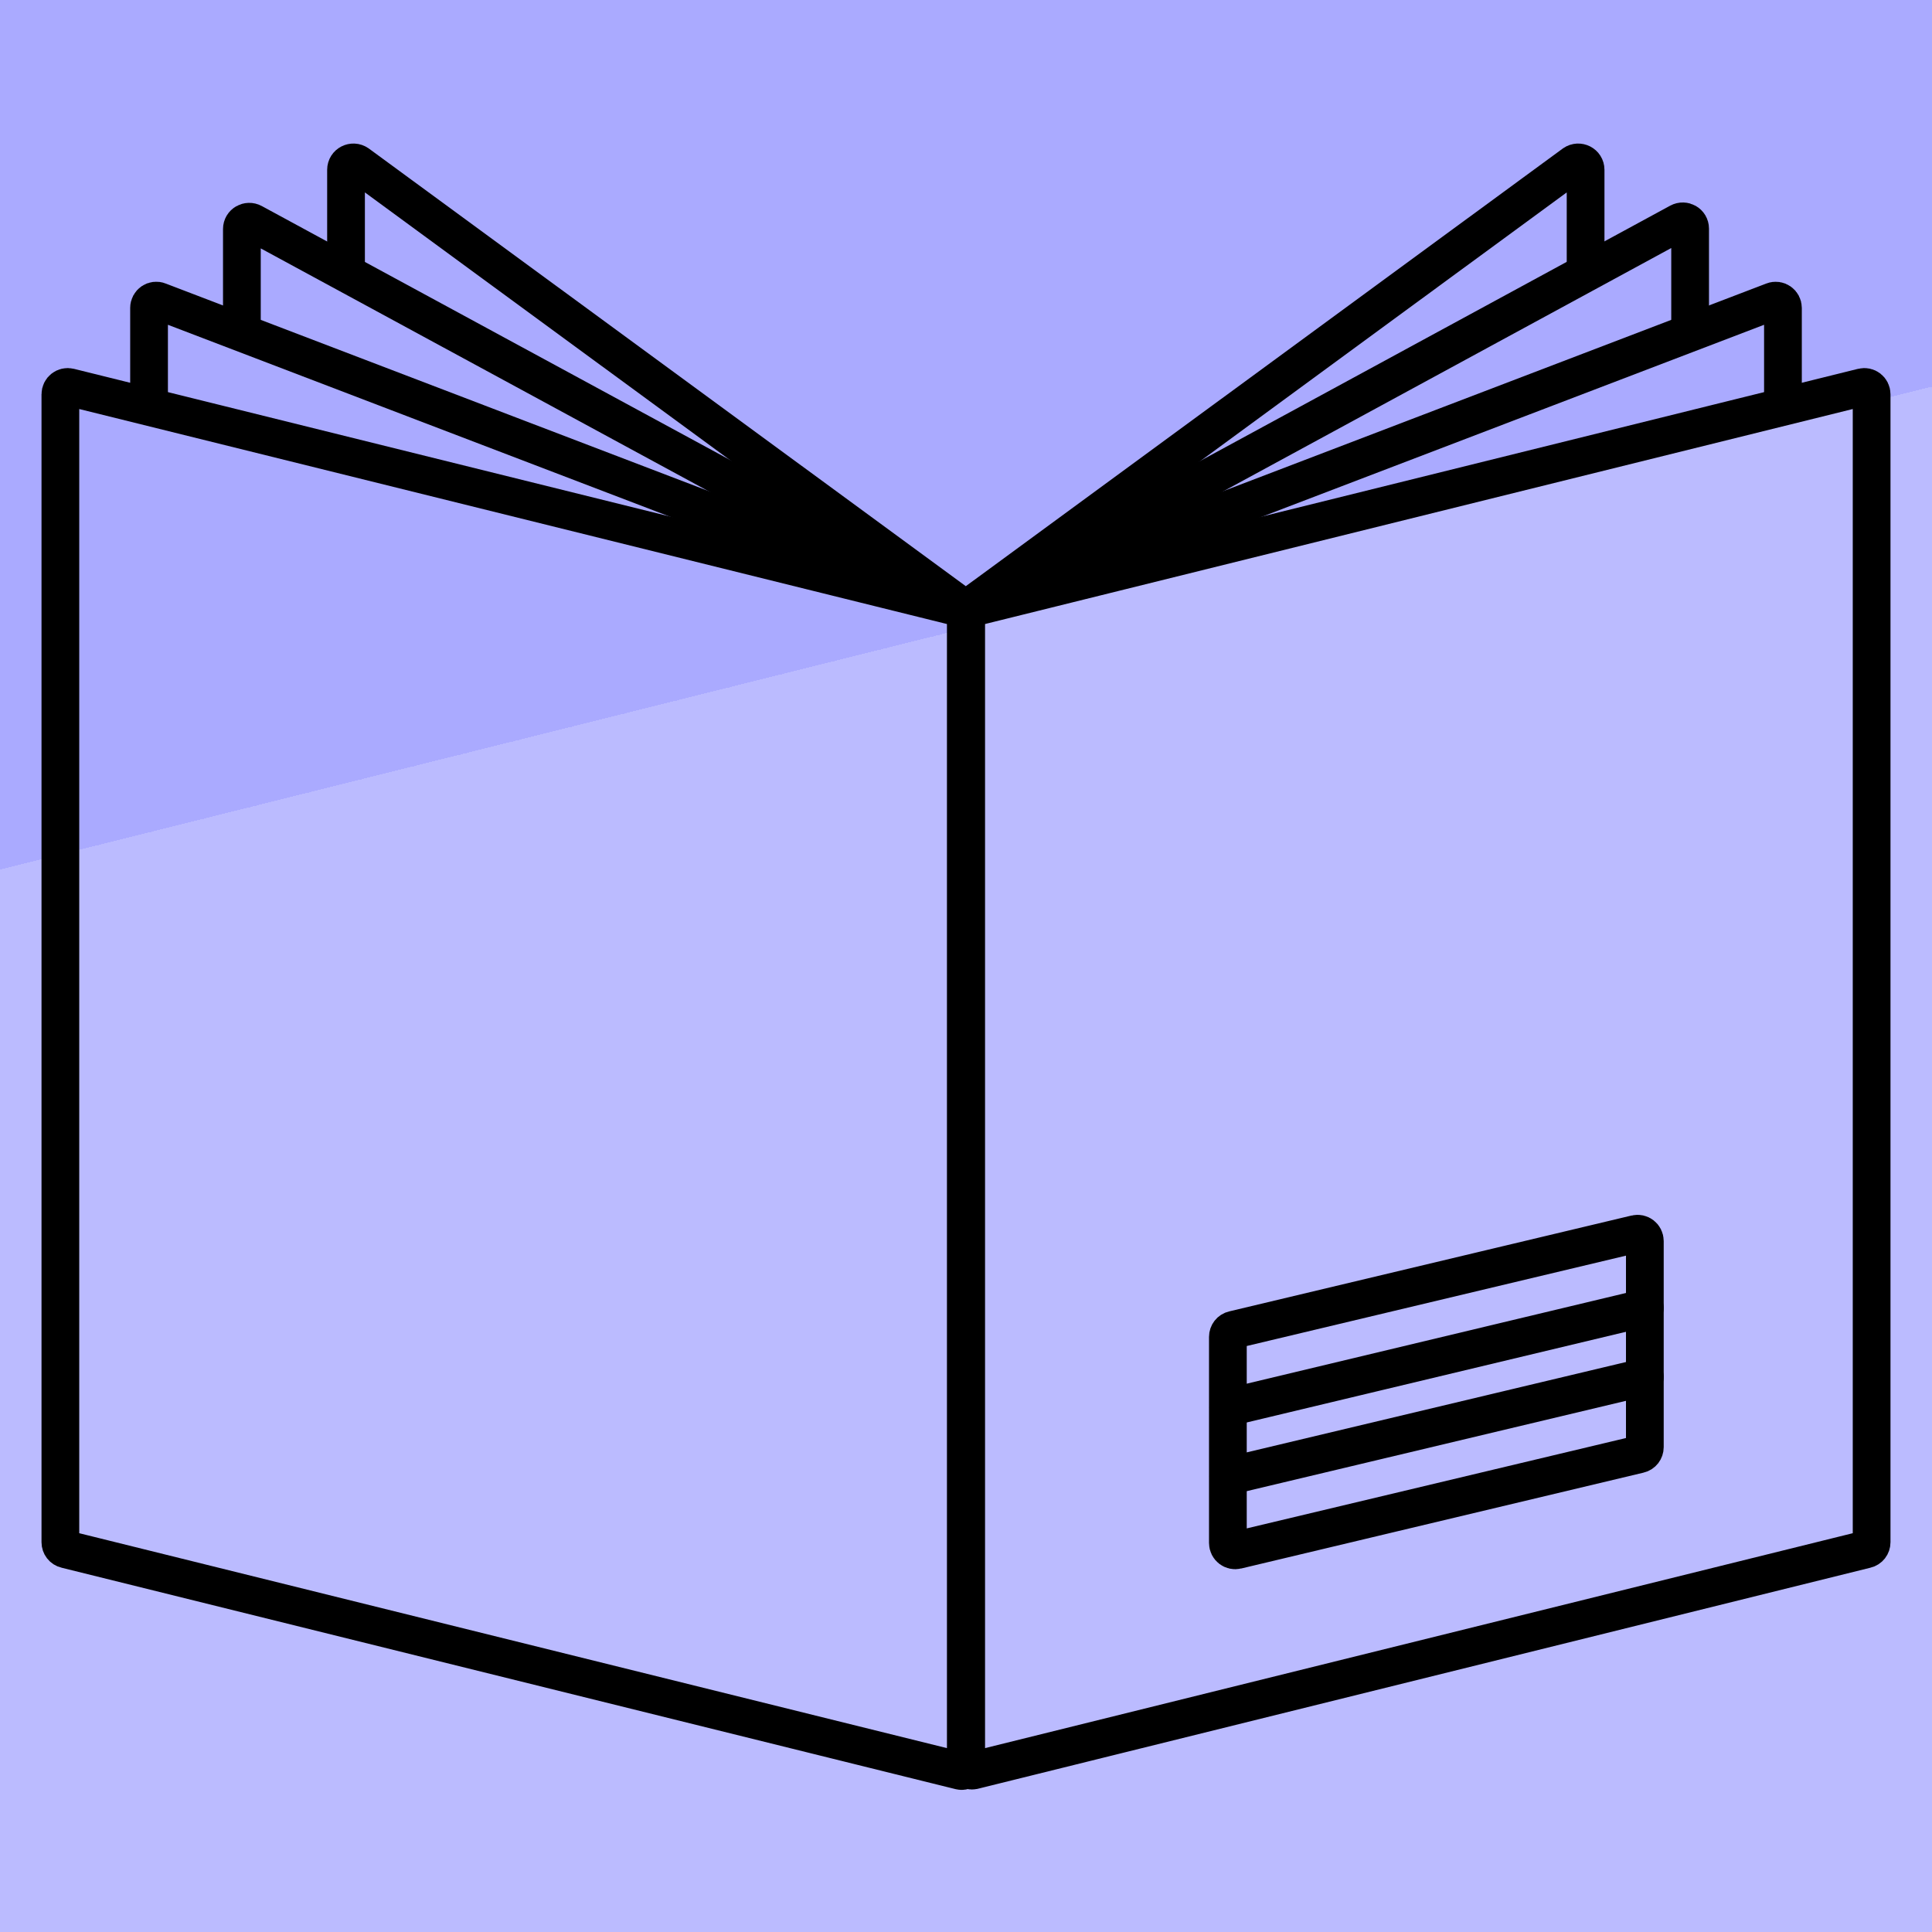
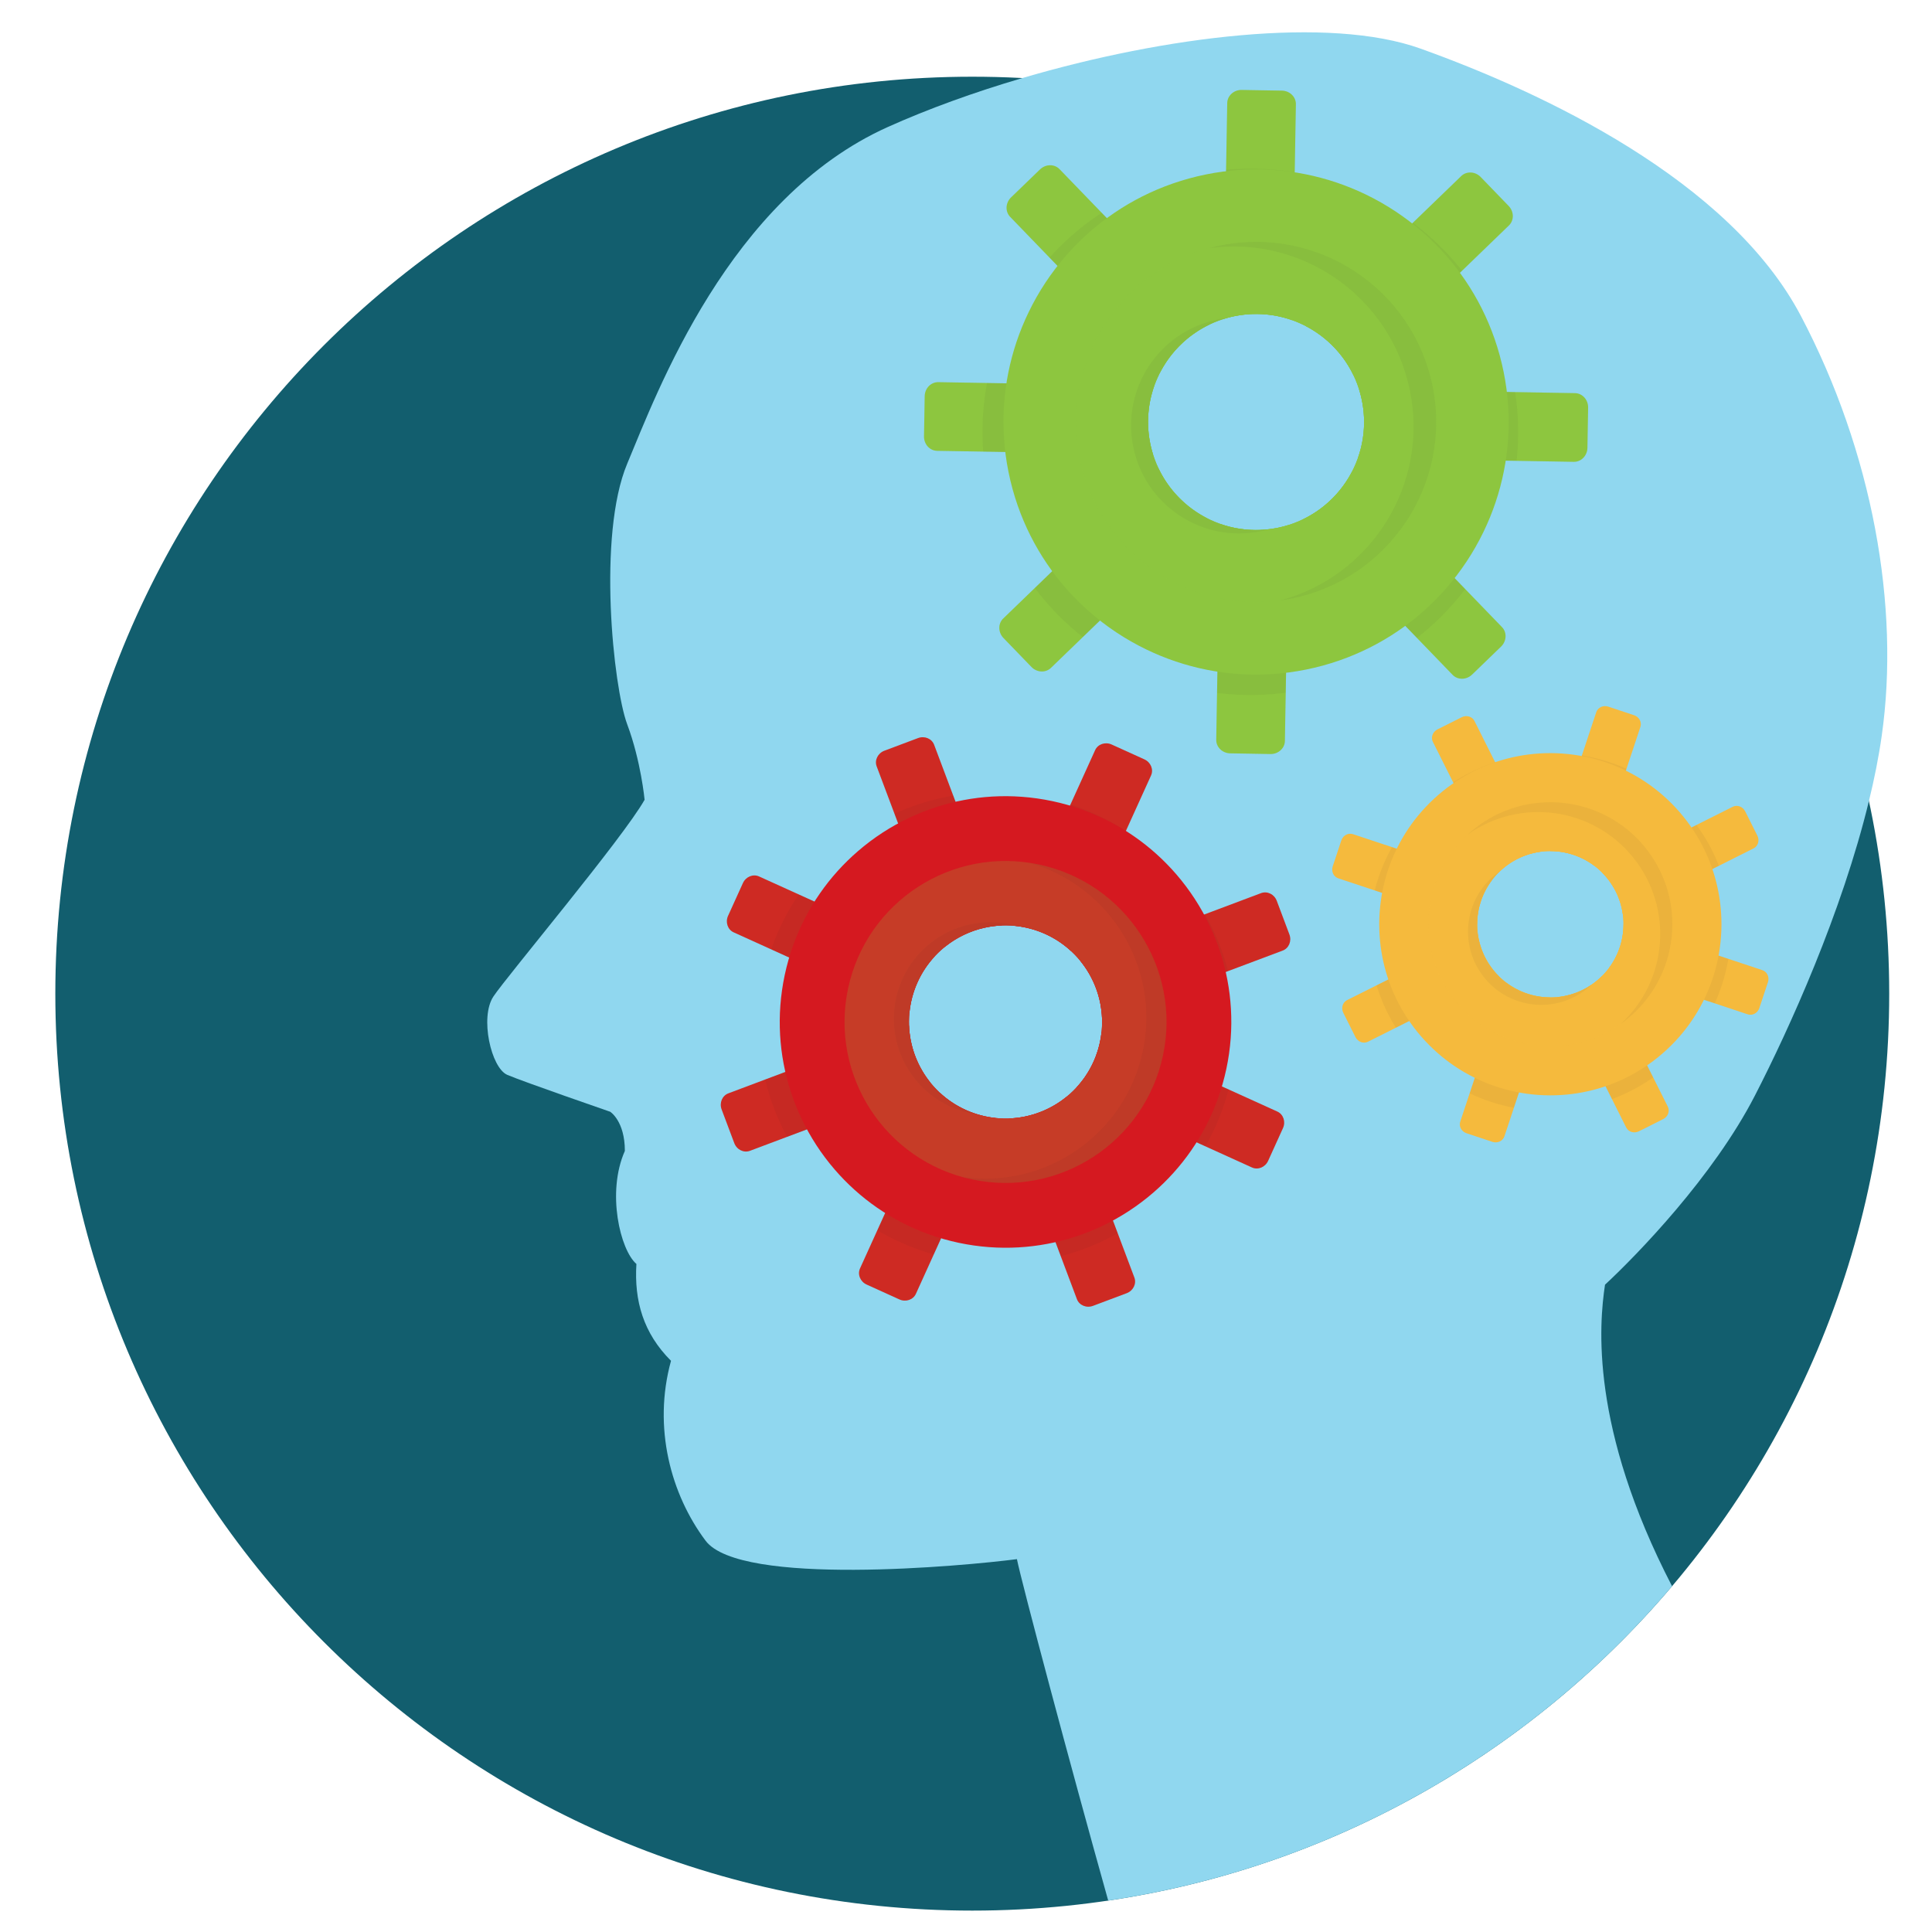
- <svg xmlns="http://www.w3.org/2000/svg" enable-background="new 0 0 512 512" id="Layer_1" version="1.1" viewBox="0 0 512 512" xml:space="preserve">
-   <defs>
-     <linearGradient id="grad1" x1="0%" y1="0%" x2="25%" y2="100%">
-       <stop offset="0%" style="stop-color:#AAAAFF;" />
-       <stop offset="42.5%" style="stop-color:#AAAAFF;" />
-       <stop offset="42.5%" style="stop-color:#BBBBFF;" />
-       <stop offset="100%" style="stop-color:#BBBBFF;" />
-     </linearGradient>
-   </defs>
-   <rect width="512" height="512" fill="url(#grad1)" />
-   <g>
+ <svg xmlns="http://www.w3.org/2000/svg" height="512px" id="Layer_1" style="enable-background:new 0 0 512 512;" version="1.1" viewBox="0 0 512 512" width="512px" xml:space="preserve">
+   <rect width="512" height="512" fill="white" />
+   <g id="Layer_1_1_">
+     <circle cx="257.662" cy="263.33" r="243" style="fill:#125E6E;" />
+   </g>
+   <g id="Layer_2">
+     <g id="Favorite" />
    <g>
+       <path d="M498.675,195.009c-0.8,5.64-1.96,11.44-3.39,17.27c-7.16,29.55-21.03,60.21-30.22,78.07    c-11,21.39-31.17,42.17-39.72,50.11c-1.57,10.44-4.03,37.84,17.77,79.9c-37.23,43.93-89.8,74.46-149.43,83.31    c-10.23-36.48-23.01-84.56-24.19-90.48c-14.06,1.83-73.34,7.33-82.51-4.89c-9.16-12.22-14.05-29.95-9.16-47.67    c-7.34-7.33-9.78-15.89-9.17-25.67c-4.28-3.67-7.95-18.94-3.06-29.95c0-7.94-3.88-10.38-3.88-10.38s-23.01-7.95-27.28-9.78    c-4.28-1.84-7.34-15.28-3.67-20.78s34.28-41.89,40.06-52.12c0,0-0.95-10.22-4.61-20c-3.67-9.78-7.95-50.11,0-69.06    c7.94-18.95,26.89-70.28,69.06-89.23c10.64-4.78,22.84-9.21,35.65-12.97c37.96-11.16,81.3-16.49,105.52-7.81    c32.39,11.61,81.9,34.84,100.84,70.9C496.235,119.829,503.565,160.779,498.675,195.009z" style="fill:#90D7EF;" />
      <g>
-         <path d="     M39.5,107.4V81.6c0-1.4,1.4-2.3,2.6-1.8l213.2,81.5c0.4,0.2,0.9,0.2,1.4,0l213.2-81.5c1.3-0.5,2.6,0.5,2.6,1.8v25.8" fill="none" stroke="#000000" stroke-linecap="round" stroke-linejoin="round" stroke-miterlimit="10" stroke-width="10" />
+         <path d="M304.251,111.338c-0.055,3.18,0.41,6.251,1.32,9.124l-57.222-0.988     c-1.957-0.034-3.512-1.754-3.476-3.834l0.184-10.651c0.036-2.081,1.65-3.746,3.606-3.712l57.222,0.988     C304.876,105.105,304.306,108.158,304.251,111.338z" style="fill:#8DC63F;" />
+         <path d="M304.251,111.338     c-0.055,3.18,0.41,6.251,1.32,9.124l-57.222-0.988c-1.957-0.034-3.512-1.754-3.476-3.834l0.184-10.651     c0.036-2.081,1.65-3.746,3.606-3.712l57.222,0.988C304.876,105.105,304.306,108.158,304.251,111.338z" style="opacity:0.1;fill:#8DC63F;adobe-blending-mode:multiply;enable-background:new    ;" />
      </g>
      <g>
-         <path d="     M64.1,87V60.7c0-1.5,1.6-2.4,2.9-1.7L255.1,161c0.6,0.3,1.3,0.3,1.9,0L445,58.9c1.3-0.7,2.9,0.2,2.9,1.7V87" fill="none" stroke="#000000" stroke-linecap="round" stroke-linejoin="round" stroke-miterlimit="10" stroke-width="10" />
+         <path d="M420.867,108.024l-0.184,10.651c-0.036,2.081-1.65,3.746-3.606,3.712l-57.216-0.988     c1.009-2.84,1.579-5.893,1.634-9.073c0.009-0.496,0.006-0.986-0.012-1.478c-0.089-2.654-0.541-5.223-1.308-7.647l57.216,0.988     C419.347,104.223,420.903,105.943,420.867,108.024z" style="fill:#8DC63F;" />
+         <path d="M420.867,108.024     l-0.184,10.651c-0.036,2.081-1.65,3.746-3.606,3.712l-57.216-0.988c1.009-2.84,1.579-5.893,1.634-9.073     c0.009-0.496,0.006-0.986-0.012-1.478c-0.089-2.654-0.541-5.223-1.308-7.647l57.216,0.988     C419.347,104.223,420.903,105.943,420.867,108.024z" style="opacity:0.1;fill:#8DC63F;adobe-blending-mode:multiply;enable-background:new    ;" />
      </g>
      <g>
-         <path d="     M91.7,70.9V45c0-1.6,1.8-2.5,3.1-1.6l160,117.3c0.7,0.5,1.6,0.5,2.3,0l160-117.3c1.3-0.9,3.1,0,3.1,1.6v26.1" fill="none" stroke="#000000" stroke-linecap="round" stroke-linejoin="round" stroke-miterlimit="10" stroke-width="10" />
+         <path d="M341.497,139.134l-0.988,57.216c-0.034,1.957-1.748,3.512-3.834,3.476l-10.646-0.184     c-2.086-0.036-3.746-1.65-3.712-3.606l0.988-57.216c2.84,1.009,5.893,1.579,9.073,1.634     C335.559,140.509,338.624,140.044,341.497,139.134z" style="fill:#8DC63F;" />
+         <path d="M341.497,139.134     l-0.988,57.216c-0.034,1.957-1.748,3.512-3.834,3.476l-10.646-0.184c-2.086-0.036-3.746-1.65-3.712-3.606l0.988-57.216     c2.84,1.009,5.893,1.579,9.073,1.634C335.559,140.509,338.624,140.044,341.497,139.134z" style="opacity:0.1;fill:#8DC63F;adobe-blending-mode:multiply;enable-background:new    ;" />
      </g>
-       <path d="    M494.5,410.6l-236.6,58.6c-1,0.2-1.9-0.5-1.9-1.5V163c0-0.9,0.6-1.7,1.5-1.9l236.1-58.5c1.2-0.3,2.4,0.6,2.4,1.9v304.2    C496,409.6,495.4,410.4,494.5,410.6z" fill="none" stroke="#000000" stroke-linecap="round" stroke-linejoin="round" stroke-miterlimit="10" stroke-width="10" />
-       <path d="    M254.5,469.3l-237-58.7c-0.9-0.2-1.5-1-1.5-1.9V104.5c0-1.3,1.2-2.2,2.4-1.9l236.1,58.5c0.9,0.2,1.5,1,1.5,1.9v305.1    C256,469,255.3,469.5,254.5,469.3z" fill="none" stroke="#000000" stroke-linecap="round" stroke-linejoin="round" stroke-miterlimit="10" stroke-width="10" />
-     </g>
-     <g>
-       <path d="    M434.4,385.4l-106.6,25.4c-1.2,0.3-2.4-0.6-2.4-1.9v-54.6c0-0.9,0.6-1.7,1.5-1.9L433.5,327c1.2-0.3,2.4,0.6,2.4,1.9v54.6    C435.9,384.4,435.3,385.2,434.4,385.4z" fill="none" stroke="#000000" stroke-linecap="round" stroke-linejoin="round" stroke-miterlimit="10" stroke-width="10" />
      <g>
-         <line fill="none" stroke="#000000" stroke-linecap="round" stroke-linejoin="round" stroke-miterlimit="10" stroke-width="10" x1="325.5" x2="435.9" y1="373" y2="346.6" />
-         <line fill="none" stroke="#000000" stroke-linecap="round" stroke-linejoin="round" stroke-miterlimit="10" stroke-width="10" x1="325.5" x2="435.9" y1="391.2" y2="364.9" />
+         <path d="M343.422,27.628l-0.988,57.216c-2.84-1.009-5.887-1.579-9.068-1.634     c-3.18-0.055-6.251,0.41-9.124,1.32l0.988-57.216c0.034-1.957,1.748-3.512,3.834-3.476l10.645,0.184     C341.796,24.058,343.456,25.672,343.422,27.628z" style="fill:#8DC63F;" />
+         <path d="M343.422,27.628     l-0.988,57.216c-2.84-1.009-5.887-1.579-9.068-1.634c-3.18-0.055-6.251,0.41-9.124,1.32l0.988-57.216     c0.034-1.957,1.748-3.512,3.834-3.476l10.645,0.184C341.796,24.058,343.456,25.672,343.422,27.628z" style="opacity:0.1;fill:#8DC63F;adobe-blending-mode:multiply;enable-background:new    ;" />
      </g>
+       <g>
+         <path d="M320.551,85.987c-1.533,0.734-2.993,1.598-4.364,2.594c-0.005,0-0.005,0.005-0.011,0.005     c-3.63,2.601-6.628,6.043-8.709,10.045l-39.765-41.162c-1.361-1.404-1.246-3.72,0.251-5.166l7.66-7.4     c1.502-1.451,3.816-1.481,5.177-0.072L320.551,85.987z" style="fill:#8DC63F;" />
+         <path d="M320.551,85.987     c-1.533,0.734-2.993,1.598-4.364,2.594c-0.005,0-0.005,0.005-0.011,0.005c-3.63,2.601-6.628,6.043-8.709,10.045l-39.765-41.162     c-1.361-1.404-1.246-3.72,0.251-5.166l7.66-7.4c1.502-1.451,3.816-1.481,5.177-0.072L320.551,85.987z" style="opacity:0.1;fill:#8DC63F;adobe-blending-mode:multiply;enable-background:new    ;" />
+       </g>
+       <g>
+         <path d="M397.786,171.361l-7.66,7.4c-1.502,1.451-3.816,1.482-5.177,0.072l-39.76-41.157     c5.605-2.675,10.216-7.124,13.088-12.639l39.76,41.157C399.398,167.599,399.283,169.915,397.786,171.361z" style="fill:#8DC63F;" />
+         <path d="M397.786,171.361l-7.66,7.4     c-1.502,1.451-3.816,1.482-5.177,0.072l-39.76-41.157c5.605-2.675,10.216-7.124,13.088-12.639l39.76,41.157     C399.398,167.599,399.283,169.915,397.786,171.361z" style="opacity:0.1;fill:#8DC63F;adobe-blending-mode:multiply;enable-background:new    ;" />
+       </g>
+       <g>
+         <path d="M319.667,137.236l-3.268,3.157l-29.434,28.435l-8.455,8.168c-1.409,1.361-3.72,1.251-5.172-0.251     l-7.4-7.66c-1.446-1.497-1.482-3.816-0.072-5.172l8.378-8.094l4.617-4.46l25.042-24.192l3.125-3.019     C309.702,129.759,314.157,134.37,319.667,137.236z" style="fill:#8DC63F;" />
+         <path d="M319.667,137.236     l-3.268,3.157l-29.434,28.435l-8.455,8.168c-1.409,1.361-3.72,1.251-5.172-0.251l-7.4-7.66c-1.446-1.497-1.482-3.816-0.072-5.172     l8.378-8.094l4.617-4.46l25.042-24.192l3.125-3.019C309.702,129.759,314.157,134.37,319.667,137.236z" style="opacity:0.1;fill:#8DC63F;adobe-blending-mode:multiply;enable-background:new    ;" />
+       </g>
+       <g>
+         <path d="M399.874,59.751l-12.419,11.998l-28.737,27.762c-2.68-5.611-7.135-10.216-12.644-13.083     l41.157-39.76c1.409-1.361,3.72-1.251,5.172,0.251l7.4,7.66C401.248,56.076,401.283,58.395,399.874,59.751z" style="fill:#8DC63F;" />
+         <path d="M399.874,59.751     l-12.419,11.998l-28.737,27.762c-2.68-5.611-7.135-10.216-12.644-13.083l41.157-39.76c1.409-1.361,3.72-1.251,5.172,0.251     l7.4,7.66C401.248,56.076,401.283,58.395,399.874,59.751z" style="opacity:0.1;fill:#8DC63F;adobe-blending-mode:multiply;enable-background:new    ;" />
+       </g>
+       <path d="M291.963,56.394    c-0.867,0.567-1.718,1.151-2.559,1.757c-4.116,2.959-7.901,6.35-11.276,10.109l28.234,29.225c2.554-3.639,5.911-6.686,9.816-8.899    c0.005,0,0.005-0.005,0.011-0.005c1.37-0.995,2.83-1.86,4.364-2.594L291.963,56.394z M342.18,45.518    c-3.146-0.48-6.36-0.751-9.632-0.808c-2.571-0.044-5.112,0.047-7.623,0.267l-0.683,39.553c2.873-0.91,5.944-1.375,9.124-1.32    s6.227,0.625,9.068,1.634l0.676-39.181C342.799,45.615,342.492,45.567,342.18,45.518z M375.204,59.627    c-0.255-0.199-0.516-0.397-0.777-0.59l-28.354,27.391c5.509,2.867,9.964,7.472,12.644,13.083l28.737-27.762    C383.894,67.234,379.774,63.162,375.204,59.627z M401.834,106.169c-0.089-0.756-0.195-1.508-0.311-2.254l-41.348-0.714    c0.767,2.423,1.219,4.992,1.308,7.647c0.171,1.345,0.244,2.716,0.22,4.112c-0.038,2.221-0.324,4.383-0.829,6.456l41.03,0.708    c0.242-2.126,0.381-4.28,0.419-6.463C402.378,112.444,402.206,109.276,401.834,106.169z M340.5,142.885    c-3.047,0.945-6.295,1.428-9.67,1.37c-2.625-0.045-5.174-0.418-7.6-1.075l-0.698,40.453c2.502,0.307,5.038,0.486,7.609,0.53    c3.272,0.056,6.493-0.104,9.654-0.475c0.313-0.038,0.621-0.076,0.935-0.113l0.708-40.997    C341.129,142.686,340.814,142.788,340.5,142.885z M303.944,127.26c-0.016-0.033-0.031-0.06-0.042-0.092L278.86,151.36l-4.617,4.46    c3.647,4.867,7.928,9.244,12.721,13.009l29.434-28.435C310.994,137.383,306.625,132.784,303.944,127.26z M359.299,126.096    c-0.303,0.717-0.639,1.423-1.007,2.107c-2.541,4.793-6.363,8.819-11.017,11.634l28.234,29.225    c4.323-3.376,8.239-7.239,11.651-11.504c0.386-0.479,0.761-0.963,1.13-1.452L359.299,126.096z M303.637,102.226l-42.064-0.726    c-0.137,0.742-0.268,1.489-0.384,2.242c-0.479,3.092-0.76,6.252-0.816,9.47c-0.038,2.183,0.027,4.341,0.196,6.473l41.03,0.708    c-0.433-2.089-0.644-4.26-0.605-6.481c0.057-3.315,0.662-6.496,1.732-9.454C302.997,103.698,303.301,102.954,303.637,102.226z" style="opacity:0.05;fill:#231F20;adobe-blending-mode:multiply;enable-background:new    ;" />
+       <path d="M396.075,89.775c-3.873-11.136-10.504-20.735-18.951-28.163c-4.57-4.026-9.676-7.411-15.157-10.065    c-10.13-4.894-21.552-7.283-33.316-6.522c-2.997,0.193-6.014,0.588-9.036,1.199s-5.961,1.419-8.798,2.405    c-11.137,3.868-20.735,10.504-28.163,18.952c-4.026,4.57-7.412,9.671-10.059,15.161c-4.9,10.126-7.289,21.548-6.53,33.307    c0.193,2.997,0.588,6.014,1.2,9.041c0.612,3.028,1.419,5.961,2.405,8.798c3.866,11.131,10.503,20.73,18.951,28.158    c4.571,4.032,9.672,7.417,15.157,10.065c10.126,4.9,21.548,7.289,33.312,6.529c2.997-0.193,6.019-0.589,9.041-1.2    s5.956-1.418,8.793-2.404c11.137-3.867,20.735-10.504,28.17-18.947c4.02-4.574,7.411-9.676,10.059-15.161    c4.9-10.126,7.284-21.547,6.528-33.312c-0.193-2.997-0.588-6.014-1.2-9.041C397.868,95.546,397.061,92.612,396.075,89.775z     M360.522,119.268c-1.619,6.003-5.166,11.34-10.065,15.157c-1.04,0.815-2.139,1.554-3.292,2.216    c-2.611,1.506-5.504,2.619-8.622,3.249c-3.118,0.63-6.222,0.729-9.212,0.355c-1.32-0.162-2.626-0.421-3.894-0.764    c-5.997-1.615-11.339-5.161-15.157-10.065c-0.809-1.036-1.553-2.134-2.215-3.287c-1.507-2.611-2.62-5.509-3.25-8.627    s-0.729-6.221-0.355-9.212c0.162-1.32,0.422-2.621,0.765-3.889c1.614-6.002,5.16-11.344,10.059-15.161    c1.035-0.809,2.139-1.554,3.292-2.216c2.61-1.506,5.509-2.62,8.627-3.25s6.216-0.728,9.207-0.354    c1.32,0.162,2.62,0.417,3.894,0.764c5.997,1.615,11.338,5.156,15.161,10.059c0.809,1.035,1.548,2.135,2.216,3.292    c1.507,2.611,2.62,5.509,3.25,8.627c0.63,3.118,0.729,6.222,0.355,9.212C361.119,116.7,360.865,117.999,360.522,119.268z" style="fill:#8DC63F;" />
+       <g>
+         <path d="M323.419,65.051c-25.839,5.222-42.554,30.396-37.332,56.235     c5.221,25.834,30.4,42.547,56.239,37.326c25.834-5.221,42.547-30.4,37.327-56.234C374.431,76.539,349.253,59.831,323.419,65.051z      M338.543,139.89c-15.498,3.132-30.597-6.89-33.729-22.389c-3.132-15.498,6.89-30.597,22.388-33.729     c15.493-3.131,30.597,6.89,33.729,22.388C364.063,121.66,354.036,136.759,338.543,139.89z" style="fill:#8DC63F;" />
+         <g style="opacity:0.2;adobe-blending-mode:multiply;">
+           <path d="M323.419,65.051c-25.839,5.222-42.554,30.396-37.332,56.235      c5.221,25.834,30.4,42.547,56.239,37.326c25.834-5.221,42.547-30.4,37.327-56.234C374.431,76.539,349.253,59.831,323.419,65.051      z M338.543,139.89c-15.498,3.132-30.597-6.89-33.729-22.389c-3.132-15.498,6.89-30.597,22.388-33.729      c15.493-3.131,30.597,6.89,33.729,22.388C364.063,121.66,354.036,136.759,338.543,139.89z" style="fill:#8DC63F;adobe-blending-mode:normal;" />
+         </g>
+       </g>
+       <g style="opacity:0.05;adobe-blending-mode:multiply;">
+         <path d="M304.814,117.502c-2.979-14.743,5.941-29.118,20.156-33.184     c-0.751,0.091-1.508,0.211-2.264,0.364c-15.498,3.132-25.515,18.229-22.383,33.728c3.132,15.498,18.225,25.522,33.723,22.39     c0.756-0.153,1.5-0.336,2.228-0.544C321.595,142.028,307.793,132.244,304.814,117.502z" style="fill:#8DC63F;adobe-blending-mode:normal;" />
+         <g style="adobe-blending-mode:normal;">
+           <path d="M304.814,117.502c-2.979-14.743,5.941-29.118,20.156-33.184      c-0.751,0.091-1.508,0.211-2.264,0.364c-15.498,3.132-25.515,18.229-22.383,33.728c3.132,15.498,18.225,25.522,33.723,22.39      c0.756-0.153,1.5-0.336,2.228-0.544C321.595,142.028,307.793,132.244,304.814,117.502z" style="fill:#231F20;" />
+         </g>
+       </g>
+       <path d="M323.419,65.051    c-1.009,0.204-2.001,0.437-2.976,0.706c24.75-3.401,48.2,13.002,53.217,37.832s-10.223,49.051-34.351,55.528    c1.002-0.131,2.007-0.301,3.016-0.505c25.834-5.221,42.547-30.4,37.327-56.234C374.431,76.539,349.253,59.831,323.419,65.051z" style="opacity:0.05;fill:#231F20;adobe-blending-mode:multiply;enable-background:new    ;" />
+       <g>
+         <path d="M243.177,260.263c-1.174,2.589-1.884,5.272-2.158,7.952l-46.582-21.132     c-1.593-0.723-2.258-2.686-1.489-4.379l3.933-8.671c0.768-1.694,2.683-2.486,4.276-1.764l46.582,21.132     C245.903,255.373,244.352,257.674,243.177,260.263z" style="fill:#D51920;" />
+         <path d="M243.177,260.263     c-1.174,2.589-1.884,5.272-2.158,7.952l-46.582-21.132c-1.593-0.723-2.258-2.686-1.489-4.379l3.933-8.671     c0.768-1.694,2.683-2.486,4.276-1.764l46.582,21.132C245.903,255.373,244.352,257.674,243.177,260.263z" style="opacity:0.1;fill:#8DC63F;adobe-blending-mode:multiply;enable-background:new    ;" />
+       </g>
+       <g>
+         <path d="M340.001,298.959l-3.933,8.671c-0.768,1.694-2.683,2.486-4.276,1.764l-46.578-21.13     c1.836-1.971,3.388-4.272,4.562-6.861c0.183-0.404,0.355-0.807,0.515-1.216c0.87-2.209,1.411-4.476,1.643-6.736l46.578,21.13     C340.105,295.302,340.77,297.265,340.001,298.959z" style="fill:#D51920;" />
+         <path d="M340.001,298.959     l-3.933,8.671c-0.768,1.694-2.683,2.486-4.276,1.764l-46.578-21.13c1.836-1.971,3.388-4.272,4.562-6.861     c0.183-0.404,0.355-0.807,0.515-1.216c0.87-2.209,1.411-4.476,1.643-6.736l46.578,21.13     C340.105,295.302,340.77,297.265,340.001,298.959z" style="opacity:0.1;fill:#8DC63F;adobe-blending-mode:multiply;enable-background:new    ;" />
+       </g>
+       <g>
+         <path d="M263.855,296.288l-21.13,46.578c-0.723,1.593-2.681,2.26-4.379,1.49l-8.666-3.931     c-1.698-0.77-2.486-2.684-1.764-4.276l21.13-46.578c1.971,1.836,4.272,3.388,6.861,4.562     C258.496,295.307,261.175,296.014,263.855,296.288z" style="fill:#D51920;" />
+         <path d="M263.855,296.288     l-21.13,46.578c-0.723,1.593-2.681,2.26-4.379,1.49l-8.666-3.931c-1.698-0.77-2.486-2.684-1.764-4.276l21.13-46.578     c1.971,1.836,4.272,3.388,6.861,4.562C258.496,295.307,261.175,296.014,263.855,296.288z" style="opacity:0.1;fill:#8DC63F;adobe-blending-mode:multiply;enable-background:new    ;" />
+       </g>
+       <g>
+         <path d="M305.033,205.515l-21.13,46.578c-1.971-1.836-4.268-3.386-6.857-4.56s-5.272-1.884-7.952-2.158     l21.13-46.578c0.723-1.593,2.681-2.26,4.379-1.489l8.666,3.931C304.968,202.01,305.756,203.923,305.033,205.515z" style="fill:#D51920;" />
+         <path d="M305.033,205.515     l-21.13,46.578c-1.971-1.836-4.268-3.386-6.857-4.56s-5.272-1.884-7.952-2.158l21.13-46.578c0.723-1.593,2.681-2.26,4.379-1.489     l8.666,3.931C304.968,202.01,305.756,203.923,305.033,205.515z" style="opacity:0.1;fill:#8DC63F;adobe-blending-mode:multiply;enable-background:new    ;" />
+       </g>
+       <g>
+         <path d="M265.549,245.259c-1.518,0.057-3.022,0.248-4.5,0.578c-0.004-0.002-0.006,0.003-0.011,0.001     c-3.901,0.844-7.583,2.602-10.71,5.146L232.332,203.1c-0.618-1.635,0.299-3.494,2.04-4.148l8.911-3.349     c1.748-0.657,3.656,0.14,4.272,1.779L265.549,245.259z" style="fill:#D51920;" />
+         <path d="M265.549,245.259     c-1.518,0.057-3.022,0.248-4.5,0.578c-0.004-0.002-0.006,0.003-0.011,0.001c-3.901,0.844-7.583,2.602-10.71,5.146L232.332,203.1     c-0.618-1.635,0.299-3.494,2.04-4.148l8.911-3.349c1.748-0.657,3.656,0.14,4.272,1.779L265.549,245.259z" style="opacity:0.1;fill:#8DC63F;adobe-blending-mode:multiply;enable-background:new    ;" />
+       </g>
+       <g>
+         <path d="M298.577,342.711l-8.911,3.349c-1.748,0.657-3.656-0.14-4.272-1.779L267.4,296.404     c5.547-0.203,10.909-2.215,15.223-5.718l17.995,47.877C301.236,340.197,300.319,342.056,298.577,342.711z" style="fill:#D51920;" />
+         <path d="M298.577,342.711     l-8.911,3.349c-1.748,0.657-3.656-0.14-4.272-1.779L267.4,296.404c5.547-0.203,10.909-2.215,15.223-5.718l17.995,47.877     C301.236,340.197,300.319,342.056,298.577,342.711z" style="opacity:0.1;fill:#8DC63F;adobe-blending-mode:multiply;enable-background:new    ;" />
+       </g>
+       <g>
+         <path d="M246.623,286.979l-3.802,1.429l-34.239,12.869l-9.836,3.697c-1.639,0.616-3.496-0.295-4.153-2.043     l-3.349-8.911c-0.654-1.741,0.14-3.656,1.777-4.268l9.746-3.663l5.371-2.019l29.13-10.949l3.636-1.366     C241.106,277.307,243.122,282.671,246.623,286.979z" style="fill:#D51920;" />
+         <path d="M246.623,286.979     l-3.802,1.429l-34.239,12.869l-9.836,3.697c-1.639,0.616-3.496-0.295-4.153-2.043l-3.349-8.911     c-0.654-1.741,0.14-3.656,1.777-4.268l9.746-3.663l5.371-2.019l29.13-10.949l3.636-1.366     C241.106,277.307,243.122,282.671,246.623,286.979z" style="opacity:0.1;fill:#8DC63F;adobe-blending-mode:multiply;enable-background:new    ;" />
+       </g>
+       <g>
+         <path d="M339.927,251.91l-14.447,5.43l-33.43,12.565c-0.205-5.553-2.224-10.913-5.725-15.221     l47.877-17.994c1.639-0.616,3.496,0.295,4.153,2.042l3.349,8.911C342.359,249.384,341.564,251.299,339.927,251.91z" style="fill:#D51920;" />
+         <path d="M339.927,251.91     l-14.447,5.43l-33.43,12.565c-0.205-5.553-2.224-10.913-5.725-15.221l47.877-17.994c1.639-0.616,3.496,0.295,4.153,2.042     l3.349,8.911C342.359,249.384,341.564,251.299,339.927,251.91z" style="opacity:0.1;fill:#8DC63F;adobe-blending-mode:multiply;enable-background:new    ;" />
+       </g>
+       <path d="M252.611,210.834    c-0.913,0.157-1.818,0.334-2.723,0.532c-4.427,0.965-8.735,2.402-12.839,4.287l12.778,33.997    c3.387-2.077,7.223-3.384,11.211-3.813c0.004,0.002,0.006-0.003,0.011-0.001c1.478-0.33,2.982-0.52,4.5-0.578L252.611,210.834z     M297.662,219.748c-2.41-1.511-4.95-2.875-7.613-4.083c-2.093-0.949-4.21-1.777-6.347-2.488l-14.607,32.198    c2.68,0.274,5.363,0.983,7.952,2.158c2.589,1.174,4.886,2.724,6.857,4.56l14.469-31.896    C298.134,220.047,297.9,219.898,297.662,219.748z M319.737,243.047c-0.139-0.254-0.282-0.509-0.428-0.76l-32.983,12.397    c3.501,4.308,5.519,9.668,5.725,15.221l33.43-12.565C324.162,252.372,322.23,247.57,319.737,243.047z M325.049,290.679    c0.195-0.652,0.375-1.306,0.545-1.959l-33.66-15.269c-0.232,2.26-0.773,4.527-1.643,6.736c-0.338,1.164-0.764,2.315-1.28,3.451    c-0.82,1.808-1.822,3.48-2.972,5.001l33.401,15.152c0.953-1.658,1.833-3.375,2.639-5.152    C323.267,296.018,324.251,293.359,325.049,290.679z M261.704,299.011c-2.834-0.307-5.67-1.065-8.417-2.311    c-2.137-0.969-4.095-2.18-5.852-3.581l-14.939,32.931c1.943,1.141,3.96,2.188,6.053,3.137c2.663,1.208,5.363,2.221,8.087,3.039    c0.27,0.08,0.536,0.159,0.807,0.239l15.14-33.374C262.291,299.07,261.997,299.043,261.704,299.011z M237.271,273.213    c-0.001-0.032-0.004-0.06-0.001-0.091l-29.13,10.949l-5.371,2.019c1.263,5.287,3.22,10.397,5.814,15.187l34.239-12.869    C239.458,284.019,237.508,278.696,237.271,273.213z M283.086,291.917c-0.504,0.48-1.03,0.94-1.574,1.371    c-3.786,3.028-8.351,4.973-13.167,5.63l12.778,33.997c4.745-1.234,9.329-3.011,13.641-5.298c0.486-0.256,0.966-0.52,1.443-0.79    L283.086,291.917z M245.91,252.571l-34.243-15.534c-0.376,0.56-0.749,1.126-1.111,1.702c-1.491,2.366-2.844,4.858-4.032,7.478    c-0.806,1.777-1.519,3.57-2.139,5.379l33.401,15.152c0.387-1.867,0.985-3.723,1.805-5.53c1.224-2.699,2.85-5.093,4.778-7.139    C244.862,253.551,245.376,253.048,245.91,252.571z" style="opacity:0.05;fill:#231F20;adobe-blending-mode:multiply;enable-background:new    ;" />
+       <path d="M326.148,275.187c0.778-10.509-1.252-20.737-5.542-29.83c-2.318-4.925-5.304-9.515-8.857-13.638    c-6.57-7.611-15.09-13.627-25.01-17.181c-2.527-0.906-5.141-1.653-7.837-2.226c-2.696-0.572-5.393-0.953-8.07-1.152    c-10.508-0.783-20.737,1.252-29.83,5.542c-4.925,2.318-9.514,5.299-13.635,8.863c-7.615,6.565-13.631,15.085-17.184,24.999    c-0.906,2.527-1.653,5.141-2.227,7.842c-0.573,2.701-0.953,5.393-1.152,8.07c-0.782,10.503,1.253,20.732,5.543,29.825    c2.317,4.93,5.299,9.518,8.857,13.638c6.565,7.615,15.085,13.631,25.004,17.185c2.527,0.906,5.146,1.654,7.842,2.227    c2.696,0.573,5.389,0.952,8.065,1.151c10.508,0.783,20.737-1.252,29.833-5.536c4.922-2.324,9.515-5.304,13.635-8.863    c7.615-6.565,13.626-15.086,17.185-25.004c0.906-2.527,1.653-5.141,2.227-7.842C325.57,280.557,325.949,277.864,326.148,275.187z     M286.514,286.75c-3.46,4.349-8.265,7.466-13.638,8.857c-1.142,0.299-2.306,0.515-3.487,0.649    c-2.676,0.308-5.445,0.194-8.225-0.397c-2.781-0.59-5.362-1.611-7.682-2.981c-1.025-0.602-2.004-1.278-2.923-2.01    c-4.345-3.454-7.467-8.26-8.857-13.638c-0.295-1.137-0.516-2.302-0.65-3.482c-0.309-2.676-0.193-5.449,0.398-8.23    c0.59-2.781,1.611-5.362,2.981-7.682c0.602-1.025,1.277-2,2.009-2.918c3.455-4.35,8.261-7.472,13.635-8.863    c1.137-0.296,2.306-0.515,3.487-0.649c2.676-0.308,5.449-0.192,8.23,0.398s5.357,1.61,7.677,2.98    c1.025,0.602,2.001,1.272,2.923,2.01c4.345,3.454,7.468,8.255,8.863,13.635c0.296,1.137,0.511,2.301,0.649,3.487    c0.309,2.676,0.193,5.449-0.398,8.23c-0.59,2.781-1.611,5.362-2.981,7.682C287.916,284.856,287.246,285.832,286.514,286.75z" style="fill:#D51920;" />
+       <g>
+         <path d="M275.337,229.106c-23.048-4.894-45.697,9.818-50.591,32.865     c-4.893,23.043,9.823,45.693,32.871,50.587c23.043,4.893,45.693-9.823,50.586-32.866     C313.097,256.644,298.38,233.999,275.337,229.106z M261.163,295.859c-13.824-2.935-22.648-16.517-19.713-30.341     s16.517-22.648,30.341-19.713c13.819,2.934,22.648,16.517,19.713,30.341C288.569,289.97,274.982,298.793,261.163,295.859z" style="fill:#D51920;" />
+         <g style="opacity:0.2;adobe-blending-mode:multiply;">
+           <path d="M275.337,229.106c-23.048-4.894-45.697,9.818-50.591,32.865      c-4.893,23.043,9.823,45.693,32.871,50.587c23.043,4.893,45.693-9.823,50.586-32.866      C313.097,256.644,298.38,233.999,275.337,229.106z M261.163,295.859c-13.824-2.935-22.648-16.517-19.713-30.341      s16.517-22.648,30.341-19.713c13.819,2.934,22.648,16.517,19.713,30.341C288.569,289.97,274.982,298.793,261.163,295.859z" style="fill:#8DC63F;adobe-blending-mode:normal;" />
+         </g>
+       </g>
+       <g style="opacity:0.05;adobe-blending-mode:multiply;">
+         <path d="M241.45,265.518c2.792-13.15,15.213-21.773,28.316-20.059     c-0.649-0.192-1.312-0.362-1.986-0.505c-13.824-2.935-27.401,5.89-30.336,19.714s5.885,27.405,19.708,30.34     c0.674,0.143,1.349,0.257,2.02,0.345C246.503,291.594,238.658,278.668,241.45,265.518z" style="fill:#8DC63F;adobe-blending-mode:normal;" />
+         <g style="adobe-blending-mode:normal;">
+           <path d="M241.45,265.518c2.792-13.15,15.213-21.773,28.316-20.059c-0.649-0.192-1.312-0.362-1.986-0.505      c-13.824-2.935-27.401,5.89-30.336,19.714s5.885,27.405,19.708,30.34c0.674,0.143,1.349,0.257,2.02,0.345      C246.503,291.594,238.658,278.668,241.45,265.518z" style="fill:#231F20;" />
+         </g>
+       </g>
+       <path d="M275.337,229.106    c-0.9-0.191-1.797-0.352-2.691-0.478c21.507,6,34.915,27.782,30.213,49.929s-25.805,36.601-47.894,33.344    c0.868,0.248,1.753,0.466,2.653,0.657c23.043,4.893,45.693-9.823,50.586-32.866C313.097,256.644,298.38,233.999,275.337,229.106z" style="opacity:0.05;fill:#231F20;adobe-blending-mode:multiply;enable-background:new    ;" />
+       <g>
+         <path d="M393.519,253.626c0.966,1.926,2.209,3.624,3.658,5.063l-34.662,17.377     c-1.185,0.594-2.659,0.05-3.291-1.21l-3.234-6.452c-0.632-1.26-0.186-2.767,0.999-3.361l34.662-17.377     C391.937,249.688,392.554,251.699,393.519,253.626z" style="fill:#F5BA3D;" />
+         <path d="M393.519,253.626     c0.966,1.926,2.209,3.624,3.658,5.063l-34.662,17.377c-1.185,0.594-2.659,0.05-3.291-1.21l-3.234-6.452     c-0.632-1.26-0.186-2.767,0.999-3.361l34.662-17.377C391.937,249.688,392.554,251.699,393.519,253.626z" style="opacity:0.1;fill:#F5BA3D;adobe-blending-mode:multiply;enable-background:new    ;" />
+       </g>
+       <g>
+         <path d="M462.486,215.015l3.234,6.452c0.632,1.26,0.186,2.767-0.999,3.361l-34.658,17.375     c-0.286-2.022-0.903-4.034-1.868-5.96c-0.151-0.3-0.306-0.594-0.471-0.883c-0.887-1.565-1.965-2.966-3.186-4.18l34.658-17.375     C460.38,213.21,461.854,213.754,462.486,215.015z" style="fill:#F5BA3D;" />
+         <path d="M462.486,215.015     l3.234,6.452c0.632,1.26,0.186,2.767-0.999,3.361l-34.658,17.375c-0.286-2.022-0.903-4.034-1.868-5.96     c-0.151-0.3-0.306-0.594-0.471-0.883c-0.887-1.565-1.965-2.966-3.186-4.18l34.658-17.375     C460.38,213.21,461.854,213.754,462.486,215.015z" style="opacity:0.1;fill:#F5BA3D;adobe-blending-mode:multiply;enable-background:new    ;" />
+       </g>
+       <g>
+         <path d="M424.608,258.616l17.375,34.658c0.594,1.185,0.053,2.658-1.21,3.291l-6.448,3.233     c-1.264,0.633-2.767,0.186-3.361-0.999l-17.375-34.658c2.022-0.286,4.034-0.903,5.96-1.868     C421.475,261.306,423.169,260.064,424.608,258.616z" style="fill:#F5BA3D;" />
+         <path d="M424.608,258.616     l17.375,34.658c0.594,1.185,0.053,2.658-1.21,3.291l-6.448,3.233c-1.264,0.633-2.767,0.186-3.361-0.999l-17.375-34.658     c2.022-0.286,4.034-0.903,5.96-1.868C421.475,261.306,423.169,260.064,424.608,258.616z" style="opacity:0.1;fill:#F5BA3D;adobe-blending-mode:multiply;enable-background:new    ;" />
+       </g>
+       <g>
+         <path d="M390.747,191.071l17.375,34.658c-2.022,0.286-4.03,0.901-5.957,1.867     c-1.926,0.966-3.624,2.209-5.063,3.658l-17.375-34.658c-0.594-1.185-0.053-2.657,1.21-3.291l6.448-3.233     C388.649,189.439,390.152,189.886,390.747,191.071z" style="fill:#F5BA3D;" />
+         <path d="M390.747,191.071     l17.375,34.658c-2.022,0.286-4.03,0.901-5.957,1.867c-1.926,0.966-3.624,2.209-5.063,3.658l-17.375-34.658     c-0.594-1.185-0.053-2.657,1.21-3.291l6.448-3.233C388.649,189.439,390.152,189.886,390.747,191.071z" style="opacity:0.1;fill:#F5BA3D;adobe-blending-mode:multiply;enable-background:new    ;" />
+       </g>
+       <g>
+         <path d="M395.344,233.288c-0.69,0.922-1.295,1.899-1.805,2.927c-0.003,0.002-0.002,0.005-0.005,0.007     c-1.363,2.701-2.081,5.709-2.073,8.765l-36.798-12.223c-1.258-0.415-1.916-1.842-1.472-3.18l2.275-6.848     c0.446-1.343,1.826-2.088,3.085-1.669L395.344,233.288z" style="fill:#F5BA3D;" />
+         <path d="M395.344,233.288     c-0.69,0.922-1.295,1.899-1.805,2.927c-0.003,0.002-0.002,0.005-0.005,0.007c-1.363,2.701-2.081,5.709-2.073,8.765     l-36.798-12.223c-1.258-0.415-1.916-1.842-1.472-3.18l2.275-6.848c0.446-1.343,1.826-2.088,3.085-1.669L395.344,233.288z" style="opacity:0.1;fill:#F5BA3D;adobe-blending-mode:multiply;enable-background:new    ;" />
+       </g>
+       <g>
+         <path d="M468.52,260.286l-2.275,6.848c-0.446,1.343-1.826,2.088-3.085,1.669l-36.794-12.221     c2.525-3.366,3.896-7.485,3.888-11.698l36.794,12.221C468.307,257.521,468.965,258.948,468.52,260.286z" style="fill:#F5BA3D;" />
+         <path d="M468.52,260.286     l-2.275,6.848c-0.446,1.343-1.826,2.088-3.085,1.669l-36.794-12.221c2.525-3.366,3.896-7.485,3.888-11.698l36.794,12.221     C468.307,257.521,468.965,258.948,468.52,260.286z" style="opacity:0.1;fill:#F5BA3D;adobe-blending-mode:multiply;enable-background:new    ;" />
+       </g>
+       <g>
+         <path d="M410.907,264.332l-0.97,2.922l-8.74,26.313l-2.511,7.559c-0.418,1.26-1.84,1.919-3.184,1.473     l-6.848-2.275c-1.338-0.445-2.088-1.826-1.668-3.082l2.488-7.49l1.371-4.127l7.436-22.387l0.928-2.794     C402.577,262.972,406.699,264.342,410.907,264.332z" style="fill:#F5BA3D;" />
+         <path d="M410.907,264.332     l-0.97,2.922l-8.74,26.313l-2.511,7.559c-0.418,1.26-1.84,1.919-3.184,1.473l-6.848-2.275c-1.338-0.445-2.088-1.826-1.668-3.082     l2.488-7.49l1.371-4.127l7.436-22.387l0.928-2.794C402.577,262.972,406.699,264.342,410.907,264.332z" style="opacity:0.1;fill:#F5BA3D;adobe-blending-mode:multiply;enable-background:new    ;" />
+       </g>
+       <g>
+         <path d="M434.724,192.627l-3.688,11.103l-8.533,25.691c-3.371-2.527-7.492-3.893-11.699-3.883     l12.221-36.794c0.418-1.26,1.84-1.92,3.184-1.473l6.848,2.275C434.395,189.99,435.144,191.371,434.724,192.627z" style="fill:#F5BA3D;" />
+         <path d="M434.724,192.627     l-3.688,11.103l-8.533,25.691c-3.371-2.527-7.492-3.893-11.699-3.883l12.221-36.794c0.418-1.26,1.84-1.92,3.184-1.473     l6.848,2.275C434.395,189.99,435.144,191.371,434.724,192.627z" style="opacity:0.1;fill:#F5BA3D;adobe-blending-mode:multiply;enable-background:new    ;" />
+       </g>
+       <path d="M368.888,224.501    c-0.342,0.613-0.67,1.231-0.985,1.858c-1.542,3.069-2.749,6.293-3.595,9.61l26.127,8.678c0.39-2.986,1.449-5.87,3.098-8.425    c0.003-0.002,0.002-0.005,0.005-0.007c0.51-1.028,1.115-2.005,1.805-2.927L368.888,224.501z M395.619,202.201    c-2.039,0.7-4.054,1.546-6.036,2.54c-1.557,0.781-3.054,1.633-4.492,2.554l12.011,23.959c1.439-1.449,3.137-2.692,5.063-3.658    s3.935-1.58,5.957-1.867l-11.898-23.734C396.021,202.065,395.822,202.132,395.619,202.201z M419.875,200.3    c-0.216-0.039-0.435-0.076-0.652-0.11l-8.42,25.348c4.208-0.009,8.329,1.357,11.699,3.883l8.533-25.691    C427.48,202.138,423.729,200.987,419.875,200.3z M450.477,219.879c-0.291-0.426-0.591-0.844-0.895-1.255l-25.046,12.556    c1.221,1.214,2.299,2.614,3.186,4.18c0.525,0.754,1,1.554,1.424,2.4c0.674,1.345,1.182,2.733,1.53,4.136l24.854-12.46    c-0.523-1.352-1.115-2.689-1.778-4.011C452.775,223.474,451.677,221.627,450.477,219.879z M425.187,261.181    c-1.532,1.524-3.331,2.834-5.375,3.859c-1.59,0.797-3.237,1.374-4.9,1.741l12.285,24.504c1.598-0.601,3.177-1.29,4.735-2.071    c1.982-0.994,3.866-2.101,5.646-3.317c0.176-0.121,0.349-0.241,0.526-0.362l-12.45-24.834    C425.502,260.864,425.346,261.024,425.187,261.181z M398.335,263.281c-0.02-0.015-0.038-0.026-0.054-0.042l-7.436,22.387    l-1.371,4.127c3.718,1.776,7.662,3.059,11.722,3.815l8.74-26.313C405.746,267.144,401.679,265.755,398.335,263.281z     M431.201,245.199c0.043,0.526,0.063,1.055,0.057,1.581c-0.021,3.675-1.051,7.293-2.96,10.444l26.127,8.678    c1.535-3.384,2.673-6.933,3.381-10.565c0.081-0.408,0.154-0.817,0.223-1.227L431.201,245.199z M390.289,248.348l-25.48,12.774    c0.151,0.488,0.306,0.978,0.474,1.466c0.683,2.007,1.507,3.992,2.484,5.941c0.663,1.322,1.38,2.597,2.15,3.825l24.854-12.46    c-0.916-1.118-1.724-2.355-2.398-3.7c-1.007-2.008-1.643-4.108-1.929-6.22C390.367,249.433,390.316,248.891,390.289,248.348z" style="opacity:0.05;fill:#231F20;adobe-blending-mode:multiply;enable-background:new    ;" />
+       <path d="M441.872,211.845c-5.822-5.469-12.817-9.149-20.221-10.956c-4.008-0.982-8.136-1.41-12.26-1.283    c-7.618,0.243-15.225,2.396-22.049,6.547c-1.738,1.057-3.425,2.242-5.048,3.558c-1.623,1.316-3.133,2.724-4.526,4.207    c-5.471,5.819-9.149,12.817-10.956,20.221c-0.982,4.008-1.413,8.133-1.278,12.26c0.238,7.618,2.391,15.225,6.54,22.046    c1.057,1.738,2.242,3.425,3.56,5.051s2.724,3.133,4.207,4.526c5.817,5.468,12.815,9.146,20.219,10.953    c4.01,0.985,8.136,1.415,12.26,1.283c7.617-0.238,15.225-2.391,22.048-6.542c1.738-1.057,3.428-2.244,5.051-3.56    s3.13-2.722,4.524-4.204c5.471-5.819,9.149-12.817,10.961-20.221c0.977-4.009,1.41-8.136,1.278-12.26    c-0.238-7.617-2.394-15.222-6.542-22.048c-1.057-1.738-2.242-3.425-3.56-5.051C444.761,214.746,443.355,213.238,441.872,211.845z     M429.79,240.715c0.913,4.112,0.46,8.43-1.283,12.26c-0.368,0.816-0.796,1.605-1.28,2.364c-1.094,1.724-2.482,3.301-4.155,4.658    c-1.674,1.357-3.506,2.392-5.419,3.106c-0.843,0.317-1.709,0.572-2.578,0.764c-4.107,0.914-8.428,0.462-12.26-1.283    c-0.811-0.368-1.602-0.793-2.362-1.278c-1.724-1.094-3.303-2.485-4.66-4.158c-1.357-1.674-2.392-3.506-3.106-5.419    c-0.317-0.843-0.57-1.706-0.762-2.575c-0.916-4.11-0.465-8.431,1.278-12.26c0.368-0.811,0.796-1.605,1.28-2.364    c1.094-1.724,2.485-3.303,4.158-4.66c1.674-1.357,3.503-2.389,5.416-3.104c0.843-0.317,1.703-0.572,2.578-0.764    c4.107-0.914,8.425-0.465,12.26,1.278c0.811,0.368,1.6,0.795,2.364,1.28c1.724,1.094,3.303,2.485,4.66,4.158    c1.357,1.674,2.392,3.506,3.106,5.419C429.343,238.986,429.598,239.846,429.79,240.715z" style="fill:#F5BA3D;" />
+       <g>
+         <path d="M390.491,219.819c-13.872,11.249-16.001,31.611-4.752,45.483     c11.247,13.869,31.611,15.996,45.483,4.746c13.869-11.247,15.996-31.611,4.749-45.481     C424.722,210.696,404.36,208.572,390.491,219.819z M423.072,259.998c-8.321,6.747-20.532,5.472-27.279-2.848     c-6.747-8.32-5.472-20.532,2.848-27.279c8.318-6.745,20.532-5.472,27.279,2.848C432.667,241.039,431.39,253.253,423.072,259.998z     " style="fill:#F5BA3D;" />
+         <g style="opacity:0.2;adobe-blending-mode:multiply;">
+           <path d="M390.491,219.819c-13.872,11.249-16.001,31.611-4.752,45.483      c11.247,13.869,31.611,15.996,45.483,4.746c13.869-11.247,15.996-31.611,4.749-45.481      C424.722,210.696,404.36,208.572,390.491,219.819z M423.072,259.998c-8.321,6.747-20.532,5.472-27.279-2.848      c-6.747-8.32-5.472-20.532,2.848-27.279c8.318-6.745,20.532-5.472,27.279,2.848C432.667,241.039,431.39,253.253,423.072,259.998      z" style="fill:#F5BA3D;adobe-blending-mode:normal;" />
+         </g>
+       </g>
+       <g style="opacity:0.05;adobe-blending-mode:multiply;">
+         <path d="M395.793,257.149c-6.418-7.915-5.578-19.346,1.679-26.251     c-0.422,0.291-0.839,0.601-1.245,0.929c-8.32,6.747-9.593,18.956-2.845,27.277c6.747,8.321,18.956,9.598,27.276,2.851     c0.406-0.329,0.795-0.673,1.167-1.026C413.569,266.603,402.211,265.064,395.793,257.149z" style="fill:#8DC63F;adobe-blending-mode:normal;" />
+         <g style="adobe-blending-mode:normal;">
+           <path d="M395.793,257.149c-6.418-7.915-5.578-19.346,1.679-26.251c-0.422,0.291-0.839,0.601-1.245,0.929      c-8.32,6.747-9.593,18.956-2.845,27.277c6.747,8.321,18.956,9.598,27.276,2.851c0.406-0.329,0.795-0.673,1.167-1.026      C413.569,266.603,402.211,265.064,395.793,257.149z" style="fill:#231F20;" />
+         </g>
+       </g>
+       <path d="M390.491,219.819    c-0.542,0.439-1.064,0.891-1.565,1.358c13.79-9.814,33.019-7.331,43.828,5.999c10.81,13.33,9.267,32.657-3.184,44.122    c0.56-0.393,1.11-0.811,1.652-1.25c13.869-11.247,15.996-31.611,4.749-45.481C424.722,210.696,404.36,208.572,390.491,219.819z" style="opacity:0.05;fill:#231F20;adobe-blending-mode:multiply;enable-background:new    ;" />
    </g>
  </g>
</svg>
